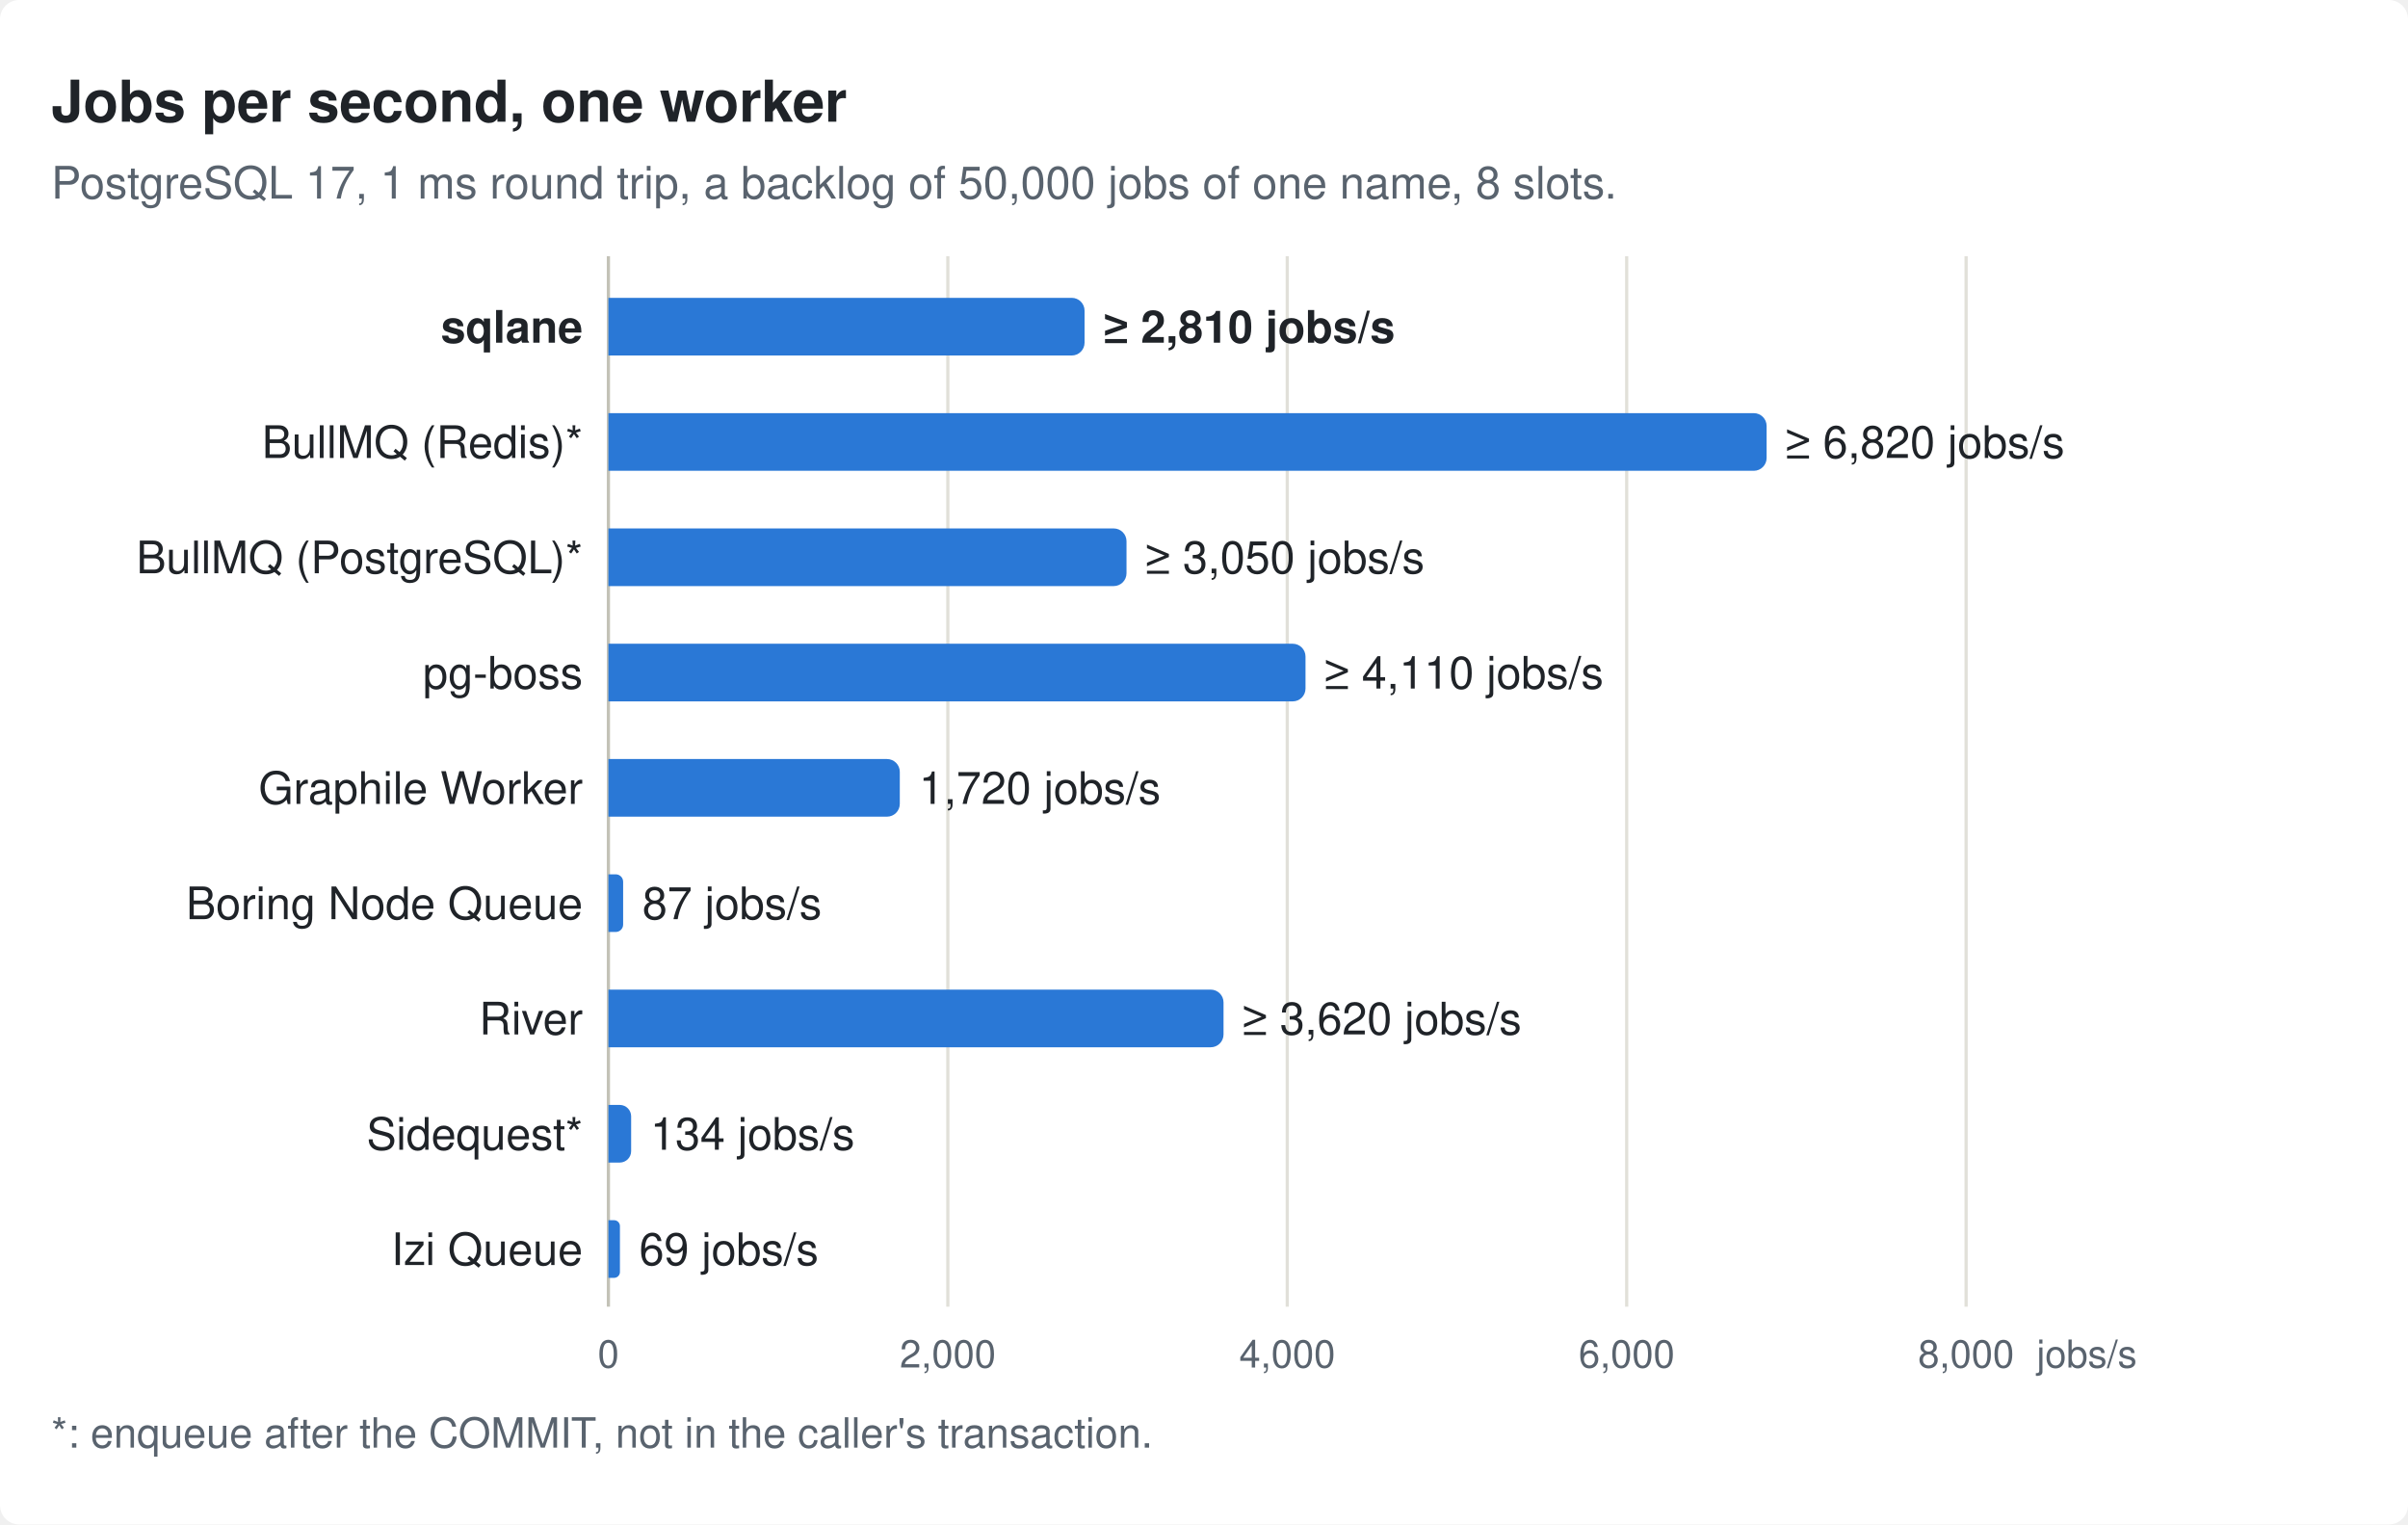
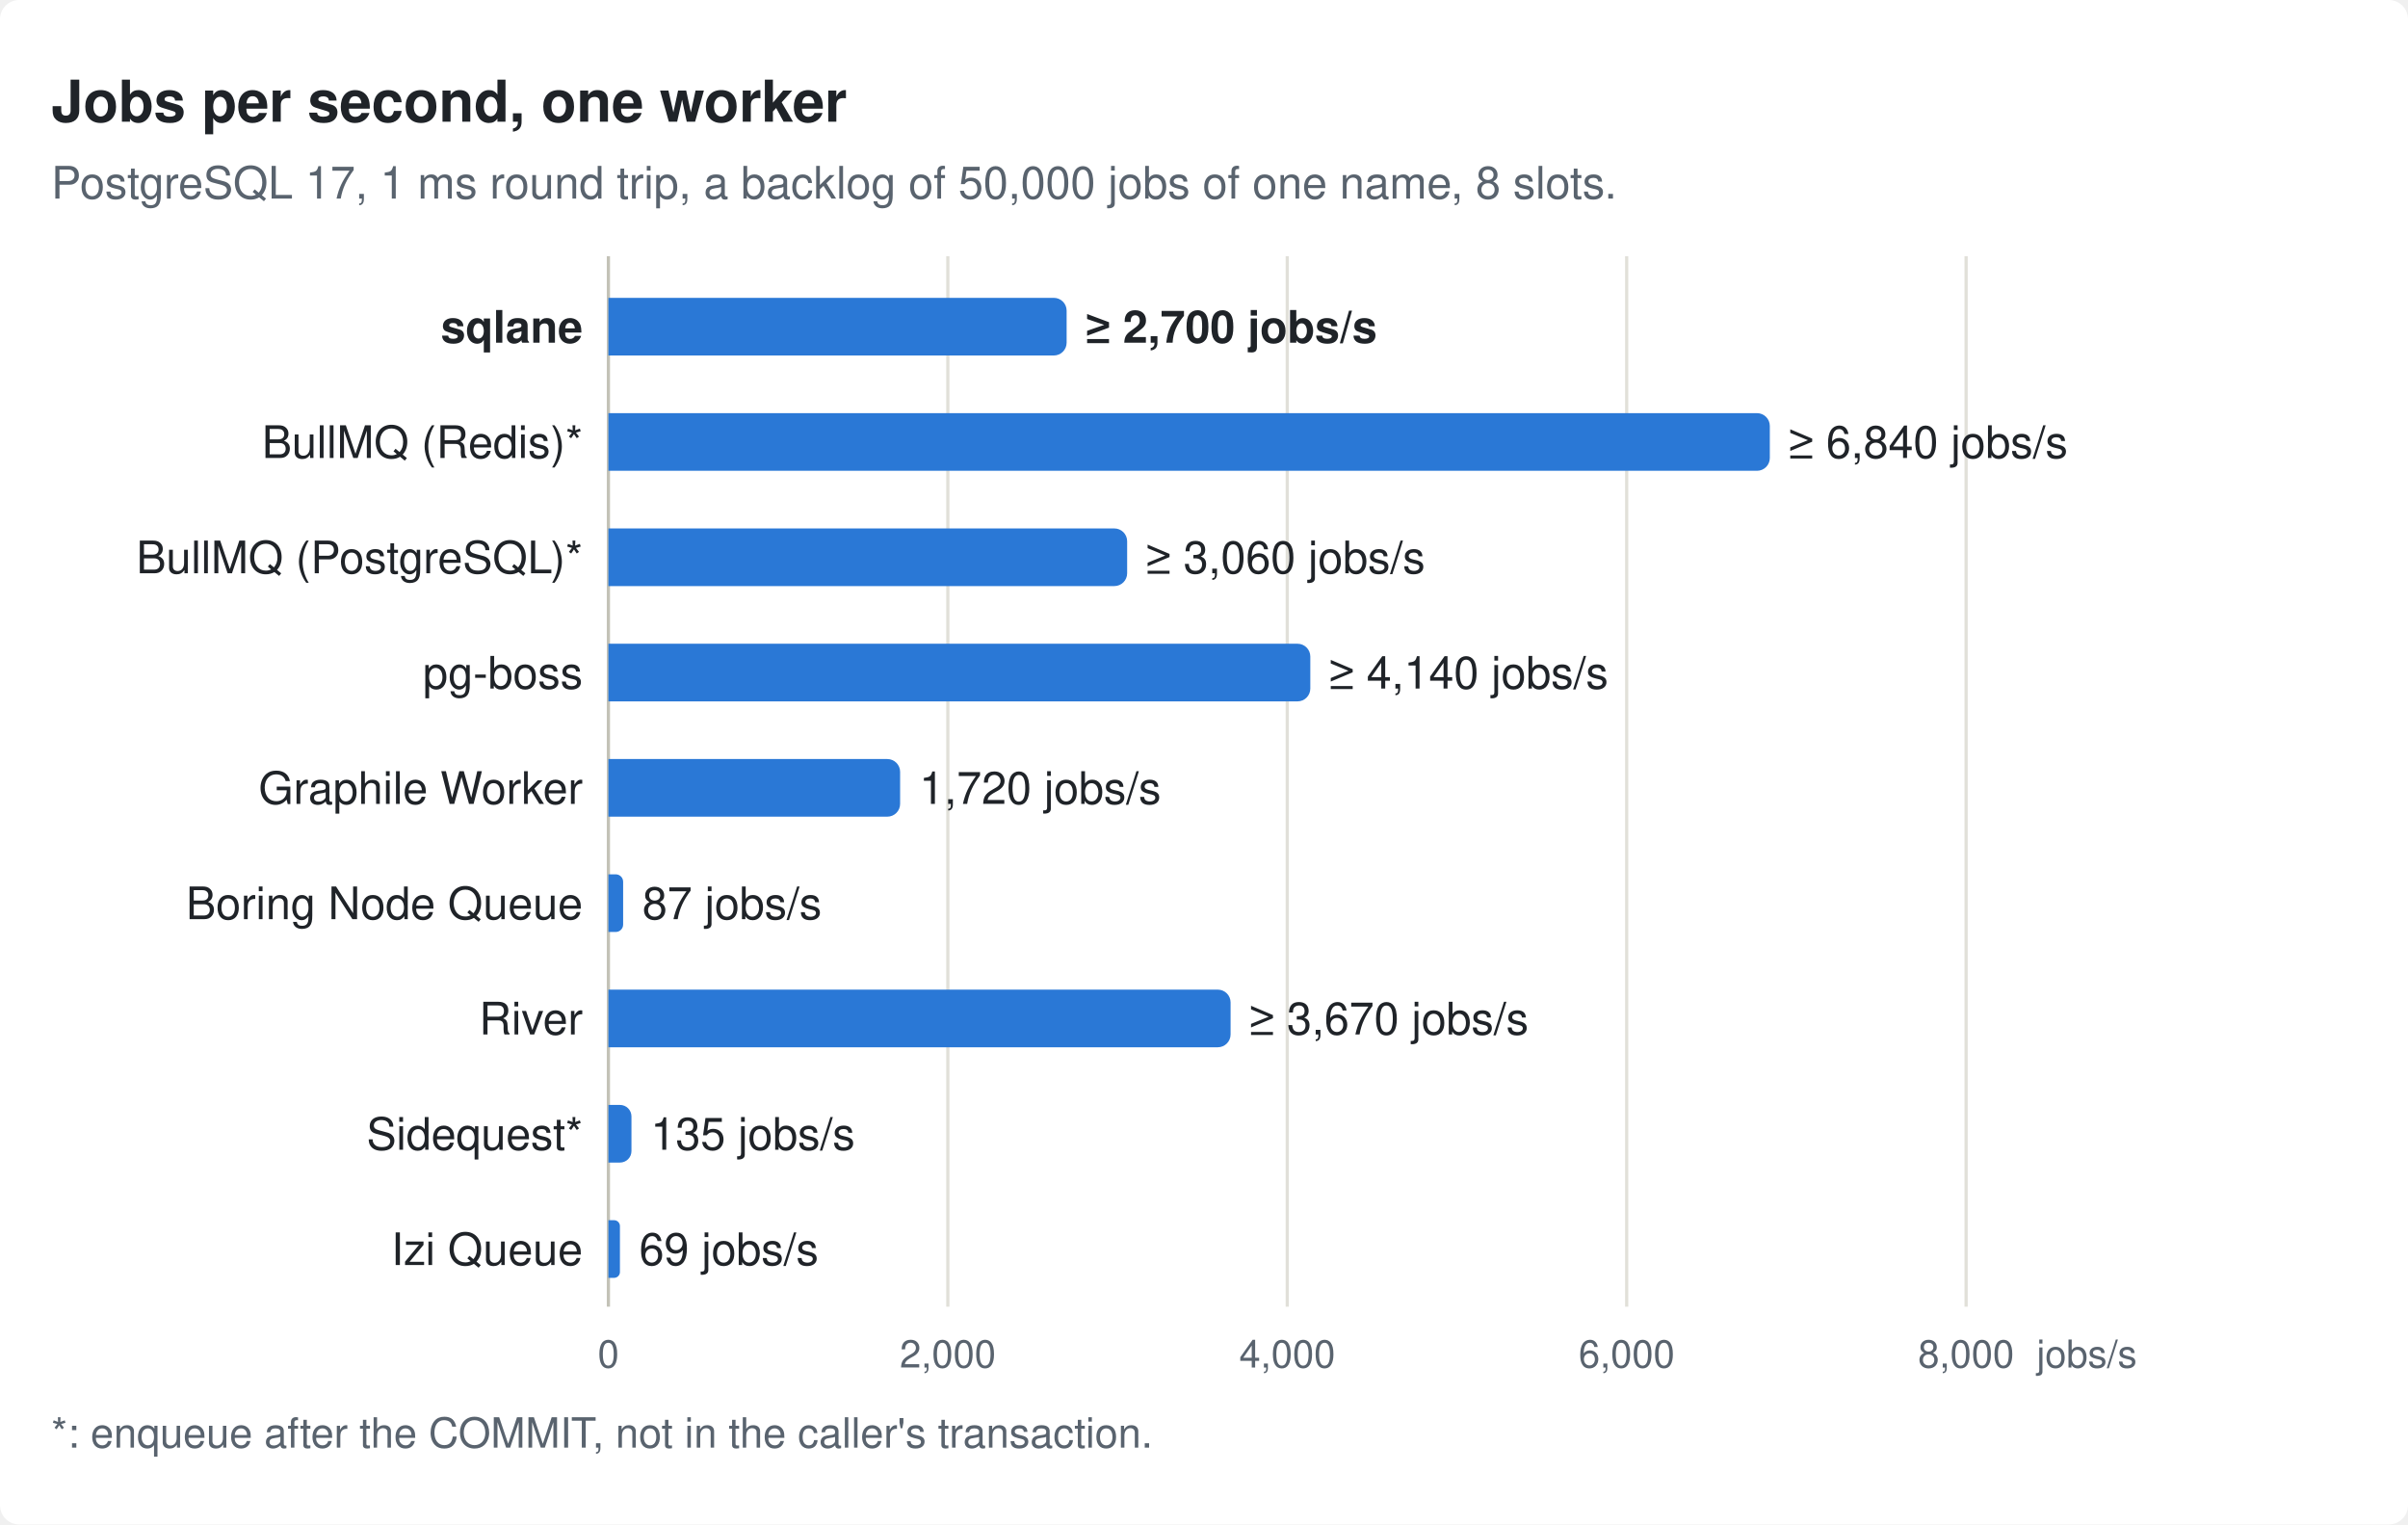
<svg xmlns="http://www.w3.org/2000/svg" width="752" height="476" viewBox="0 0 752 476" font-family="-apple-system, BlinkMacSystemFont, 'Segoe UI', Helvetica, Arial, sans-serif" role="img" aria-label="Jobs per second, one worker">
  <rect width="752" height="476" rx="6" fill="#ffffff" />
  <g transform="translate(16 16)">
    <text x="0" y="22" font-size="18" font-weight="600" fill="#1f2328">Jobs per second, one worker</text>
    <text x="0" y="46" font-size="14" fill="#59636e">PostgreSQL 17, 1 ms round trip, a backlog of 50,000 jobs of one name, 8 slots.</text>
    <line x1="174.0" y1="64" x2="174.0" y2="392" stroke="#c3c2b7" />
    <text x="174.0" y="411" font-size="12" fill="#59636e" text-anchor="middle">0</text>
    <line x1="280.0" y1="64" x2="280.0" y2="392" stroke="#e1e0d9" />
    <text x="280.0" y="411" font-size="12" fill="#59636e" text-anchor="middle">2,000</text>
    <line x1="386.0" y1="64" x2="386.0" y2="392" stroke="#e1e0d9" />
    <text x="386.0" y="411" font-size="12" fill="#59636e" text-anchor="middle">4,000</text>
    <line x1="492.0" y1="64" x2="492.0" y2="392" stroke="#e1e0d9" />
    <text x="492.0" y="411" font-size="12" fill="#59636e" text-anchor="middle">6,000</text>
    <line x1="598.0" y1="64" x2="598.0" y2="392" stroke="#e1e0d9" />
    <text x="598.0" y="411" font-size="12" fill="#59636e" text-anchor="middle">8,000</text>
    <text x="620" y="411" font-size="12" fill="#59636e">jobs/s</text>
    <text x="0" y="436" font-size="13" fill="#59636e">*: enqueue after the COMMIT, not in the caller's transaction.</text>
    <text x="166" y="91" font-size="14" fill="#1f2328" text-anchor="end" font-weight="600">sqlane</text>
-     <path d="M174,77H318.7A4,4 0 0 1 322.7,81V91A4,4 0 0 1 318.7,95H174Z" fill="#2a78d6" />
-     <text x="328.7" y="91" font-size="14" fill="#1f2328" font-weight="600">≥ 2,810 jobs/s</text>
+     <path d="M174,77H313.1A4,4 0 0 1 317.1,81V91A4,4 0 0 1 313.1,95H174Z" fill="#2a78d6" />
+     <text x="323.1" y="91" font-size="14" fill="#1f2328" font-weight="600">≥ 2,700 jobs/s</text>
    <text x="166" y="127" font-size="14" fill="#1f2328" text-anchor="end">BullMQ (Redis)*</text>
-     <path d="M174,113H531.7A4,4 0 0 1 535.7,117V127A4,4 0 0 1 531.7,131H174Z" fill="#2a78d6" />
-     <text x="541.7" y="127" font-size="14" fill="#1f2328">≥ 6,820 jobs/s</text>
+     <path d="M174,113H532.7A4,4 0 0 1 536.7,117V127A4,4 0 0 1 532.7,131H174Z" fill="#2a78d6" />
+     <text x="542.7" y="127" font-size="14" fill="#1f2328">≥ 6,840 jobs/s</text>
    <text x="166" y="163" font-size="14" fill="#1f2328" text-anchor="end">BullMQ (PostgreSQL)*</text>
-     <path d="M174,149H331.8A4,4 0 0 1 335.8,153V163A4,4 0 0 1 331.8,167H174Z" fill="#2a78d6" />
-     <text x="341.8" y="163" font-size="14" fill="#1f2328">≥ 3,050 jobs/s</text>
+     <path d="M174,149H332.0A4,4 0 0 1 336.0,153V163A4,4 0 0 1 332.0,167H174Z" fill="#2a78d6" />
+     <text x="342.0" y="163" font-size="14" fill="#1f2328">≥ 3,060 jobs/s</text>
    <text x="166" y="199" font-size="14" fill="#1f2328" text-anchor="end">pg-boss</text>
-     <path d="M174,185H387.7A4,4 0 0 1 391.7,189V199A4,4 0 0 1 387.7,203H174Z" fill="#2a78d6" />
-     <text x="397.7" y="199" font-size="14" fill="#1f2328">≥ 4,110 jobs/s</text>
+     <path d="M174,185H389.2A4,4 0 0 1 393.2,189V199A4,4 0 0 1 389.2,203H174Z" fill="#2a78d6" />
+     <text x="399.2" y="199" font-size="14" fill="#1f2328">≥ 4,140 jobs/s</text>
    <text x="166" y="235" font-size="14" fill="#1f2328" text-anchor="end">Graphile Worker</text>
-     <path d="M174,221H261.0A4,4 0 0 1 265.0,225V235A4,4 0 0 1 261.0,239H174Z" fill="#2a78d6" />
-     <text x="271.0" y="235" font-size="14" fill="#1f2328">1,720 jobs/s</text>
+     <path d="M174,221H261.1A4,4 0 0 1 265.1,225V235A4,4 0 0 1 261.1,239H174Z" fill="#2a78d6" />
+     <text x="271.1" y="235" font-size="14" fill="#1f2328">1,720 jobs/s</text>
    <text x="166" y="271" font-size="14" fill="#1f2328" text-anchor="end">Boring Node Queue</text>
-     <path d="M174,257H176.3A2.315,2.315 0 0 1 178.6,259.315V272.685A2.315,2.315 0 0 1 176.3,275H174Z" fill="#2a78d6" />
+     <path d="M174,257H176.3A2.316,2.316 0 0 1 178.6,259.316V272.684A2.316,2.316 0 0 1 176.3,275H174Z" fill="#2a78d6" />
    <text x="184.6" y="271" font-size="14" fill="#1f2328">87 jobs/s</text>
    <text x="166" y="307" font-size="14" fill="#1f2328" text-anchor="end">River</text>
-     <path d="M174,293H362.1A4,4 0 0 1 366.1,297V307A4,4 0 0 1 362.1,311H174Z" fill="#2a78d6" />
-     <text x="372.1" y="307" font-size="14" fill="#1f2328">≥ 3,620 jobs/s</text>
+     <path d="M174,293H364.3A4,4 0 0 1 368.3,297V307A4,4 0 0 1 364.3,311H174Z" fill="#2a78d6" />
+     <text x="374.3" y="307" font-size="14" fill="#1f2328">≥ 3,670 jobs/s</text>
    <text x="166" y="343" font-size="14" fill="#1f2328" text-anchor="end">Sidequest*</text>
-     <path d="M174,329H177.6A3.56,3.56 0 0 1 181.1,332.56V343.44A3.56,3.56 0 0 1 177.6,347H174Z" fill="#2a78d6" />
-     <text x="187.1" y="343" font-size="14" fill="#1f2328">134 jobs/s</text>
+     <path d="M174,329H177.6A3.581,3.581 0 0 1 181.2,332.581V343.419A3.581,3.581 0 0 1 177.6,347H174Z" fill="#2a78d6" />
+     <text x="187.2" y="343" font-size="14" fill="#1f2328">135 jobs/s</text>
    <text x="166" y="379" font-size="14" fill="#1f2328" text-anchor="end">Izi Queue</text>
    <path d="M174,365H175.8A1.822,1.822 0 0 1 177.6,366.822V381.178A1.822,1.822 0 0 1 175.8,383H174Z" fill="#2a78d6" />
    <text x="183.6" y="379" font-size="14" fill="#1f2328">69 jobs/s</text>
  </g>
</svg>
